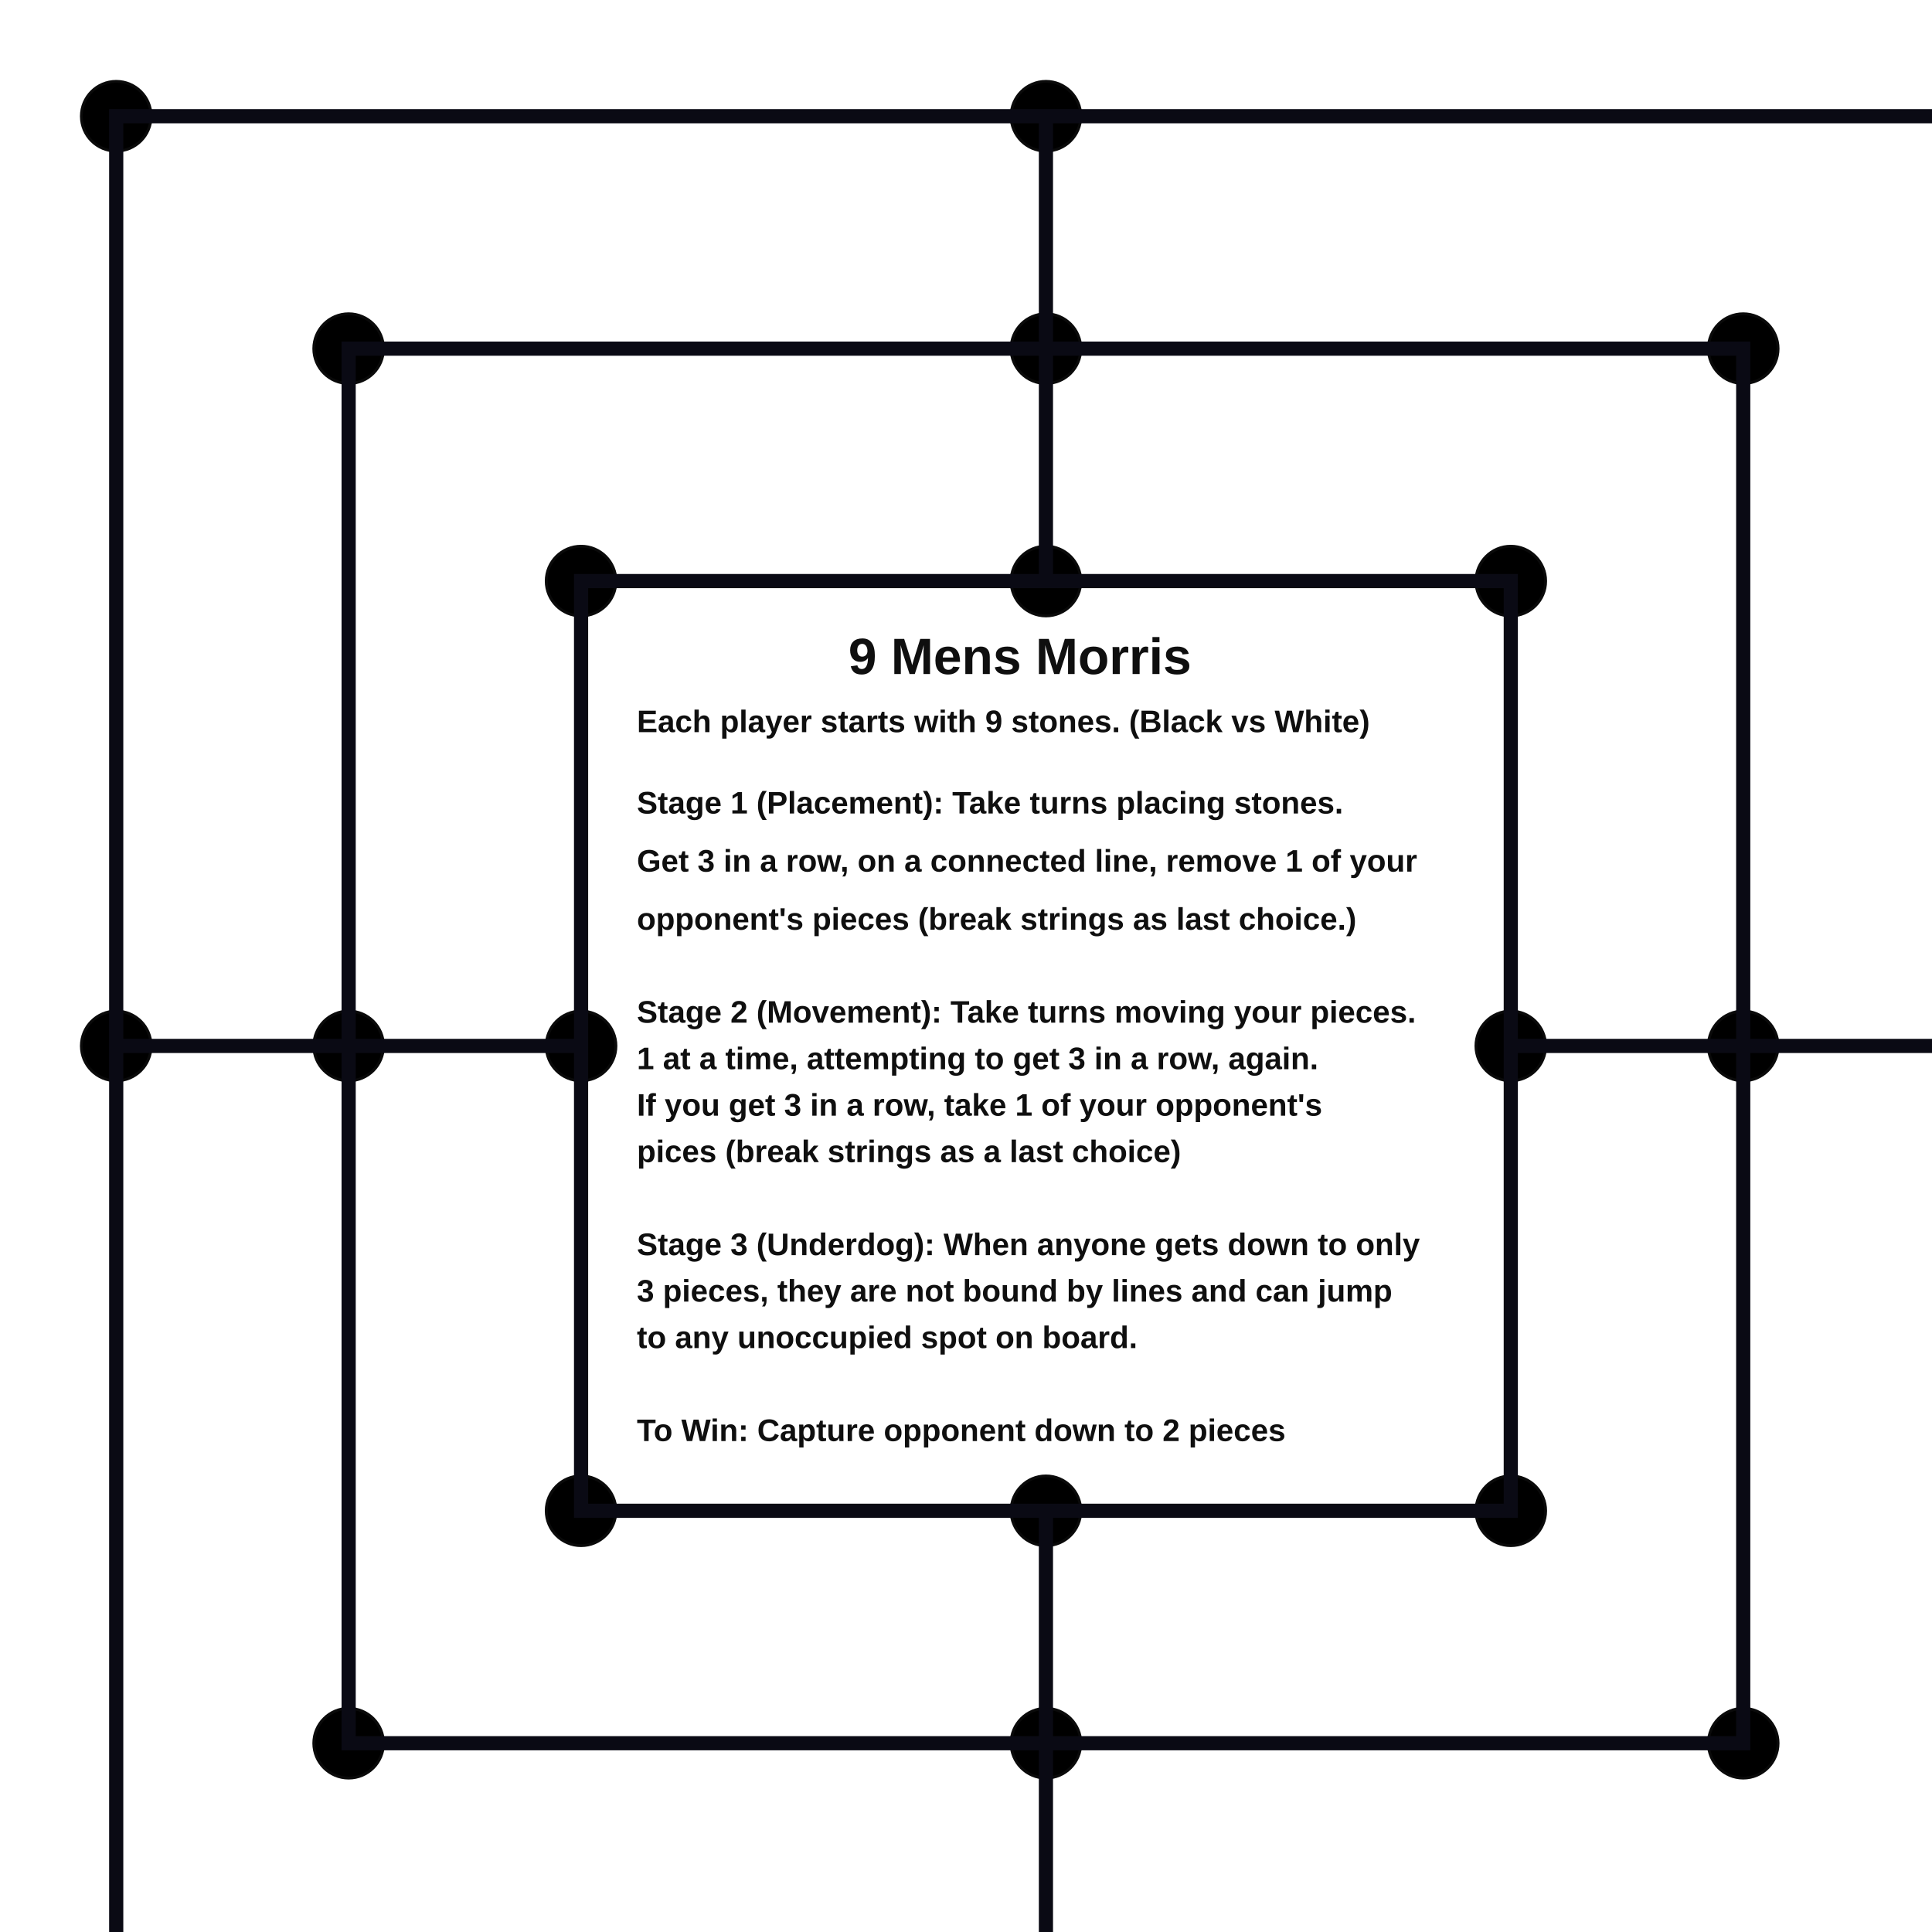
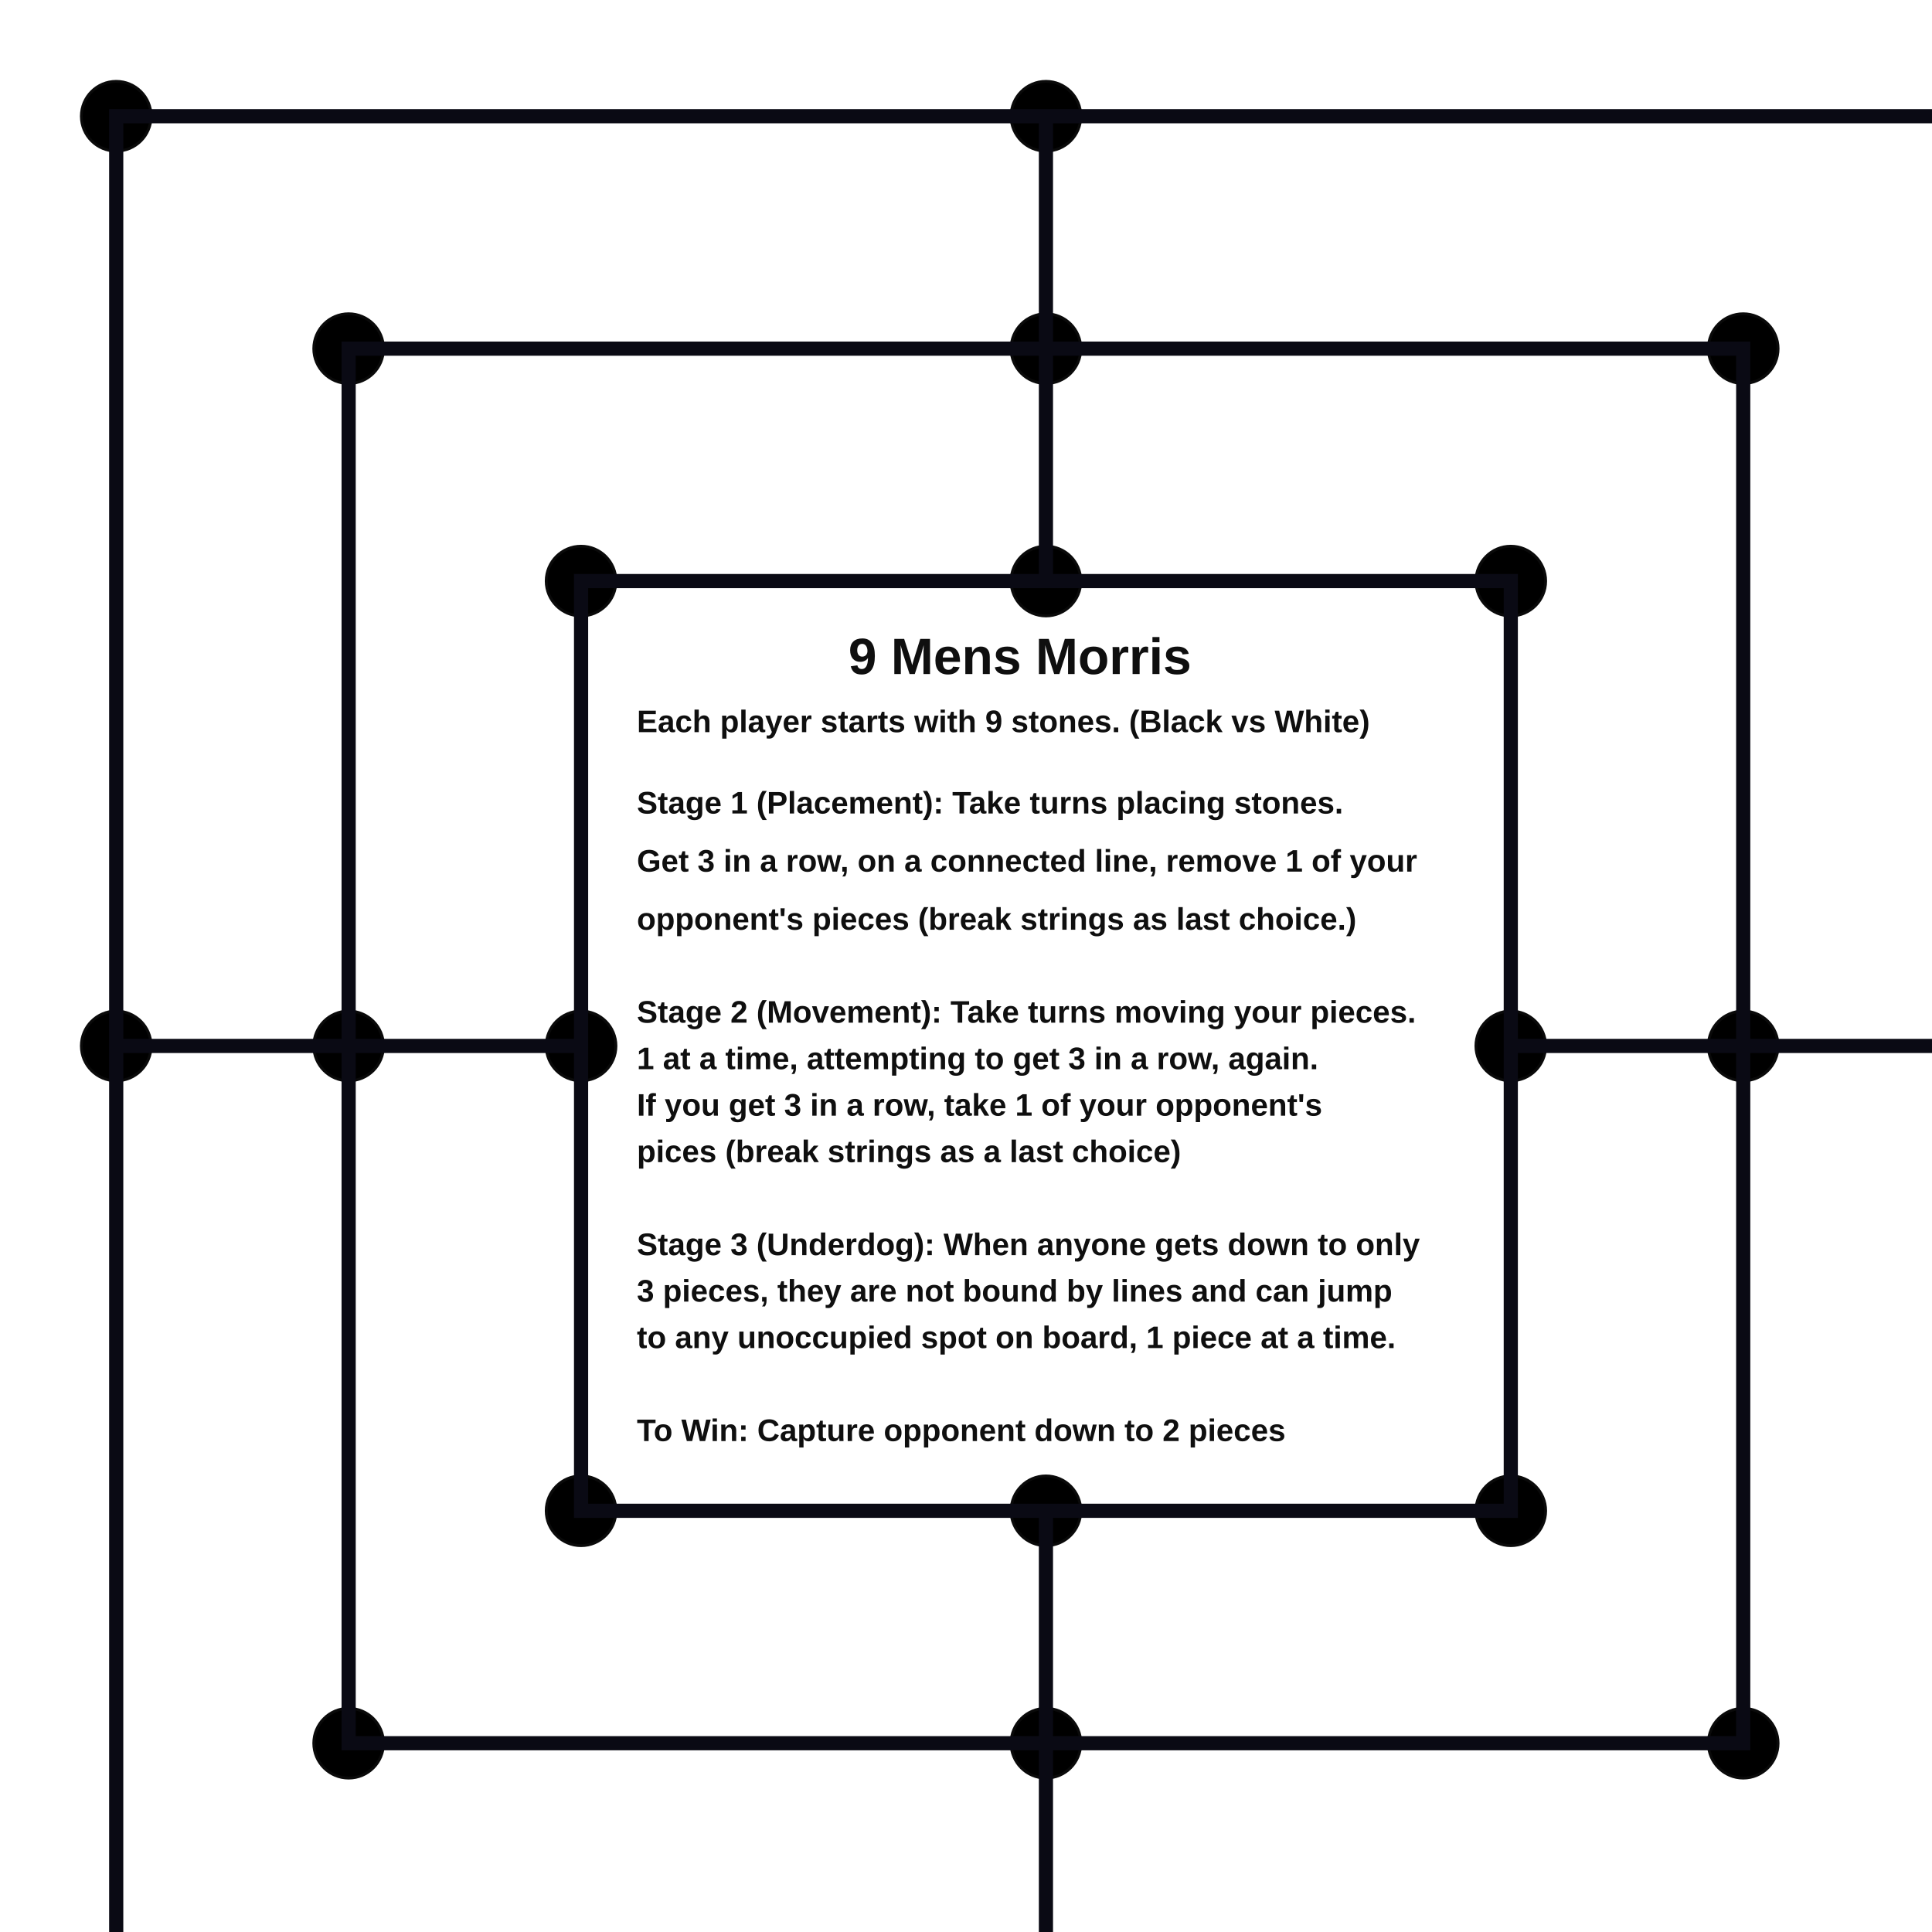
<svg xmlns="http://www.w3.org/2000/svg" baseProfile="full" height="100%" version="1.1" width="100%">
  <defs />
  <text fill="rgb(15,15,15)" font-size="18px" font-weight="bold" stroke="none" style="font-family:Arial" x="299.3" y="237.8">9 Mens Morris</text>
  <text fill="rgb(15,15,15)" font-size="11px" font-weight="bold" stroke="none" style="font-family:Arial" x="224.68" y="258.3">Each player starts with 9 stones. (Black vs White)</text>
  <text fill="rgb(15,15,15)" font-size="11px" font-weight="bold" stroke="none" style="font-family:Arial" x="224.68" y="287.0">Stage 1 (Placement): Take turns placing stones.</text>
  <text fill="rgb(15,15,15)" font-size="11px" font-weight="bold" stroke="none" style="font-family:Arial" x="224.68" y="307.5">Get 3 in a row, on a connected line, remove 1 of your</text>
  <text fill="rgb(15,15,15)" font-size="11px" font-weight="bold" stroke="none" style="font-family:Arial" x="224.68" y="328.0">opponent's pieces (break strings as last choice.)</text>
  <text fill="rgb(15,15,15)" font-size="11px" font-weight="bold" stroke="none" style="font-family:Arial" x="224.68" y="360.8">Stage 2 (Movement): Take turns moving your pieces.</text>
  <text fill="rgb(15,15,15)" font-size="11px" font-weight="bold" stroke="none" style="font-family:Arial" x="224.68" y="377.2">1 at a time, attempting to get 3 in a row, again.</text>
  <text fill="rgb(15,15,15)" font-size="11px" font-weight="bold" stroke="none" style="font-family:Arial" x="224.68" y="393.6">If you get 3 in a row, take 1 of your opponent's</text>
  <text fill="rgb(15,15,15)" font-size="11px" font-weight="bold" stroke="none" style="font-family:Arial" x="224.68" y="410.0">pices (break strings as a last choice)</text>
  <text fill="rgb(15,15,15)" font-size="11px" font-weight="bold" stroke="none" style="font-family:Arial" x="224.68" y="442.8">Stage 3 (Underdog): When anyone gets down to only</text>
  <text fill="rgb(15,15,15)" font-size="11px" font-weight="bold" stroke="none" style="font-family:Arial" x="224.68" y="459.2">3 pieces, they are not bound by lines and can jump</text>
-   <text fill="rgb(15,15,15)" font-size="11px" font-weight="bold" stroke="none" style="font-family:Arial" x="224.68" y="475.6">to any unoccupied spot on board.</text>
+   <text fill="rgb(15,15,15)" font-size="11px" font-weight="bold" stroke="none" style="font-family:Arial" x="224.68" y="475.6">to any unoccupied spot on board, 1 piece at a time.</text>
  <text fill="rgb(15,15,15)" font-size="11px" font-weight="bold" stroke="none" style="font-family:Arial" x="224.68" y="508.4">To Win: Capture opponent down to 2 pieces</text>
  <circle cx="41.0" cy="41.0" fill="black" r="12.3" stroke="rgb(10,10,10)" />
  <circle cx="41.0" cy="369.0" fill="black" r="12.3" stroke="rgb(10,10,10)" />
  <circle cx="41.0" cy="697.0" fill="black" r="12.3" stroke="rgb(10,10,10)" />
  <circle cx="123.0" cy="123.0" fill="black" r="12.3" stroke="rgb(10,10,10)" />
  <circle cx="123.0" cy="369.0" fill="black" r="12.3" stroke="rgb(10,10,10)" />
  <circle cx="123.0" cy="615.0" fill="black" r="12.3" stroke="rgb(10,10,10)" />
  <circle cx="205.0" cy="205.0" fill="black" r="12.3" stroke="rgb(10,10,10)" />
  <circle cx="205.0" cy="369.0" fill="black" r="12.3" stroke="rgb(10,10,10)" />
  <circle cx="205.0" cy="533.0" fill="black" r="12.3" stroke="rgb(10,10,10)" />
  <circle cx="369.0" cy="41.0" fill="black" r="12.3" stroke="rgb(10,10,10)" />
  <circle cx="369.0" cy="123.0" fill="black" r="12.3" stroke="rgb(10,10,10)" />
  <circle cx="369.0" cy="205.0" fill="black" r="12.3" stroke="rgb(10,10,10)" />
  <circle cx="369.0" cy="533.0" fill="black" r="12.3" stroke="rgb(10,10,10)" />
  <circle cx="369.0" cy="615.0" fill="black" r="12.3" stroke="rgb(10,10,10)" />
  <circle cx="369.0" cy="697.0" fill="black" r="12.3" stroke="rgb(10,10,10)" />
  <circle cx="533.0" cy="205.0" fill="black" r="12.3" stroke="rgb(10,10,10)" />
  <circle cx="533.0" cy="369.0" fill="black" r="12.3" stroke="rgb(10,10,10)" />
  <circle cx="533.0" cy="533.0" fill="black" r="12.3" stroke="rgb(10,10,10)" />
  <circle cx="615.0" cy="123.0" fill="black" r="12.3" stroke="rgb(10,10,10)" />
  <circle cx="615.0" cy="369.0" fill="black" r="12.3" stroke="rgb(10,10,10)" />
  <circle cx="615.0" cy="615.0" fill="black" r="12.3" stroke="rgb(10,10,10)" />
  <circle cx="697.0" cy="41.0" fill="black" r="12.3" stroke="rgb(10,10,10)" />
  <circle cx="697.0" cy="369.0" fill="black" r="12.3" stroke="rgb(10,10,10)" />
  <circle cx="697.0" cy="697.0" fill="black" r="12.3" stroke="rgb(10,10,10)" />
  <line stroke="rgb(10,10,20)" stroke-width="5" x1="369.0" x2="369.0" y1="41.0" y2="205.0" />
  <line stroke="rgb(10,10,20)" stroke-width="5" x1="533.0" x2="697.0" y1="369.0" y2="369.0" />
  <line stroke="rgb(10,10,20)" stroke-width="5" x1="369.0" x2="369.0" y1="533.0" y2="697.0" />
  <line stroke="rgb(10,10,20)" stroke-width="5" x1="41.0" x2="205.0" y1="369.0" y2="369.0" />
  <rect fill="none" height="656.0" stroke="rgb(10,10,20)" stroke-width="5" width="656.0" x="41.0" y="41.0" />
  <rect fill="none" height="492.0" stroke="rgb(10,10,20)" stroke-width="5" width="492.0" x="123.0" y="123.0" />
  <rect fill="none" height="328.0" stroke="rgb(10,10,20)" stroke-width="5" width="328.0" x="205.0" y="205.0" />
</svg>
